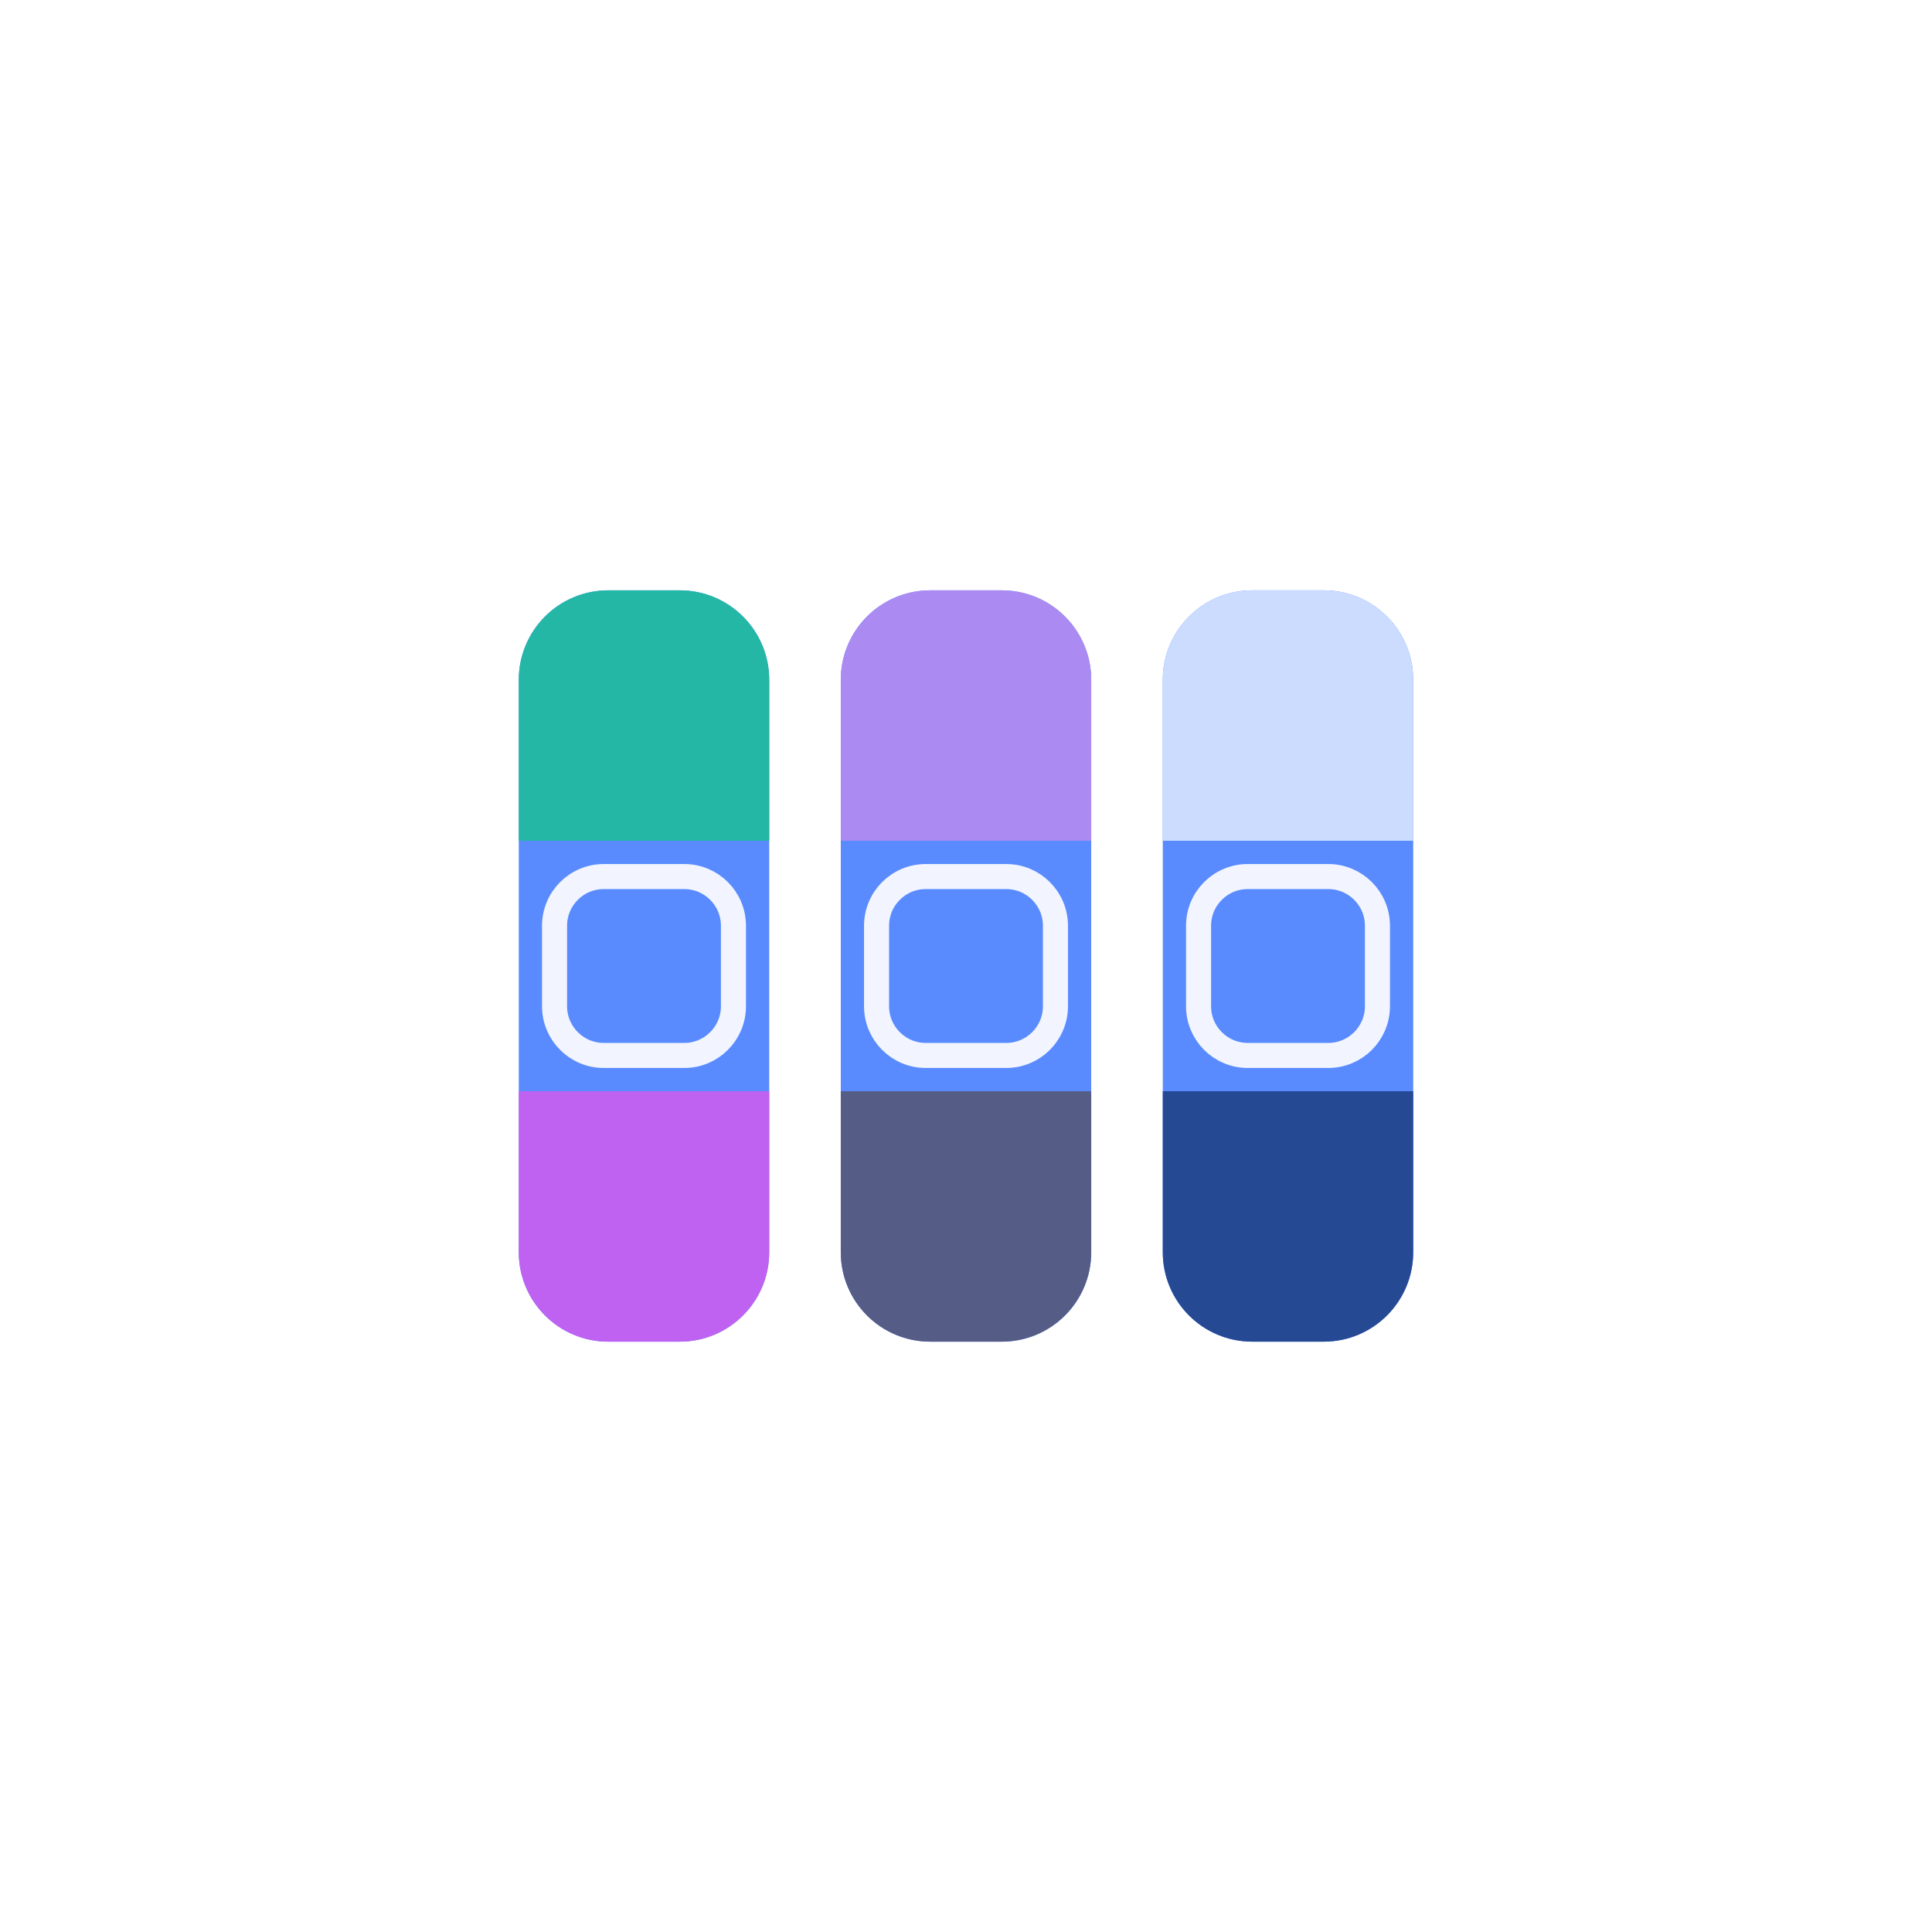
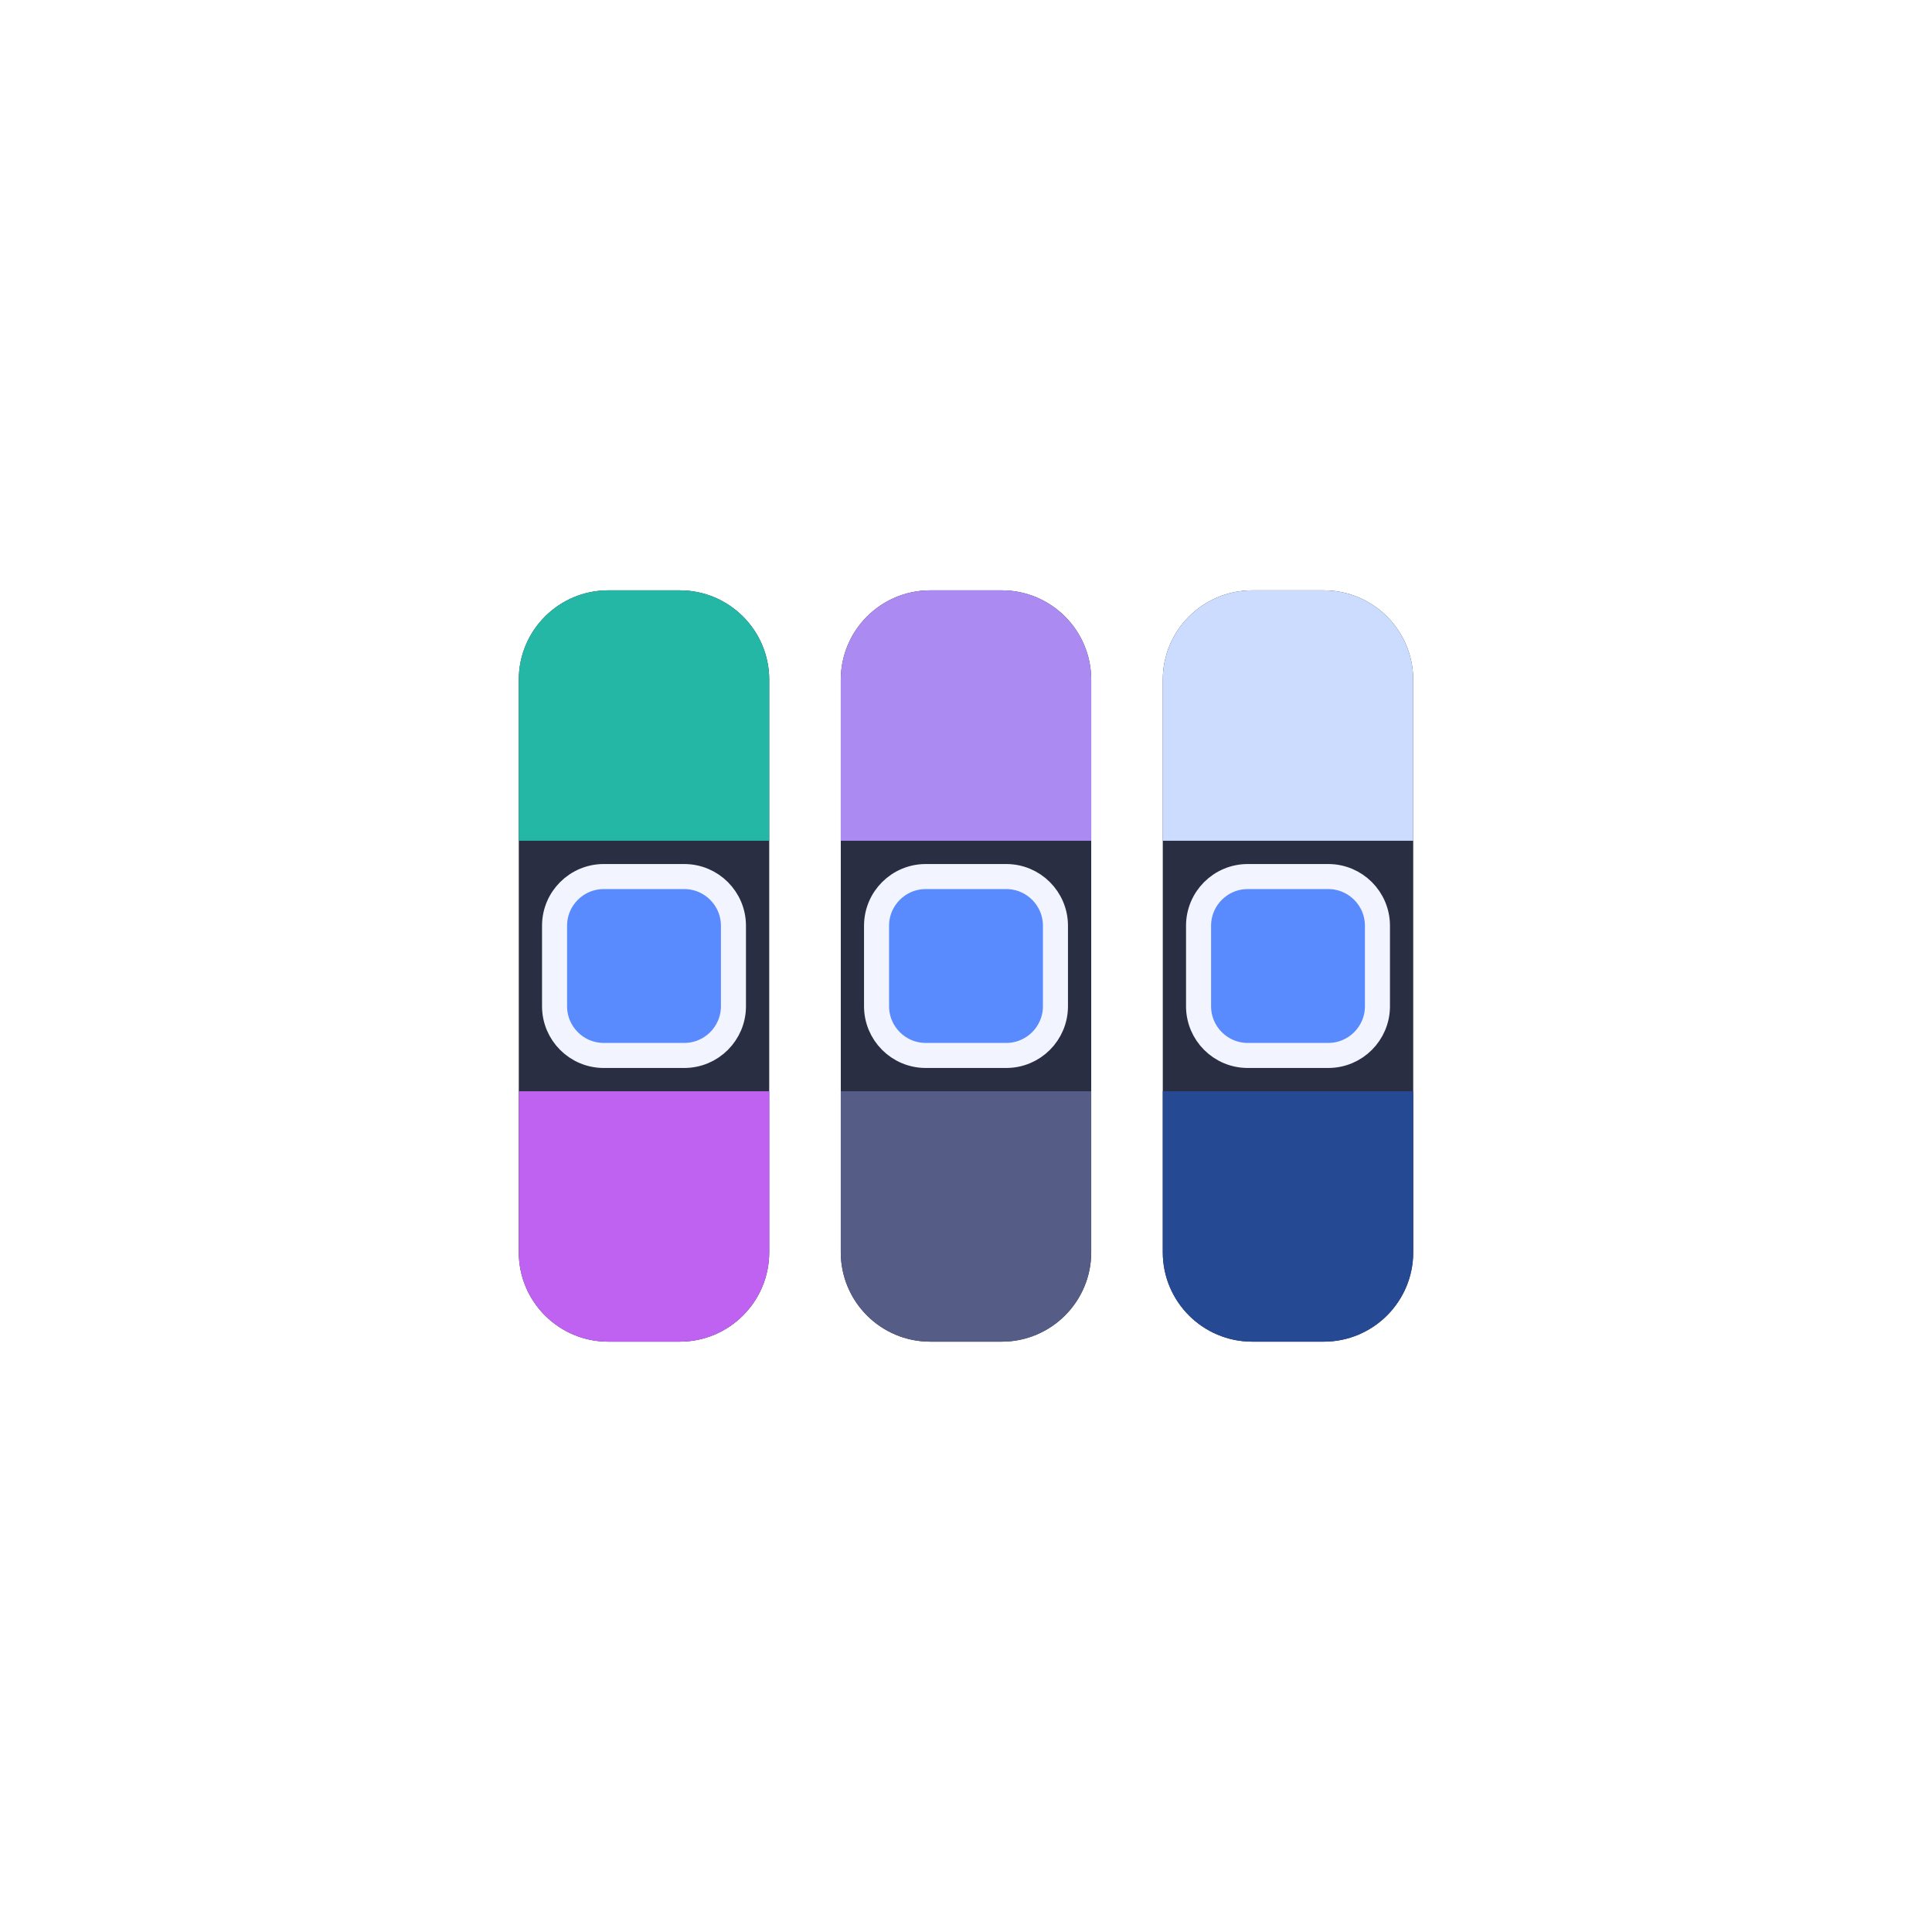
<svg xmlns="http://www.w3.org/2000/svg" viewBox="0 0 108 108">
  <defs>
    <clipPath id="reels">
      <rect x="29" y="33" width="14" height="42" rx="5" />
      <rect x="47" y="33" width="14" height="42" rx="5" />
      <rect x="65" y="33" width="14" height="42" rx="5" />
    </clipPath>
  </defs>
  <g clip-path="url(#reels)">
-     <path fill="#598bff" d="M29 33h50v42H29z" />
+     <path fill="#292e43" d="M29 33h50v42H29z" />
    <path fill="#24b7a6" d="M29 33h14v14H29z" />
    <path fill="#ab8bf2" d="M47 33h14v14H47z" />
    <path fill="#ccdcff" d="M65 33h14v14H65z" />
    <path fill="#bf62f1" d="M29 61h14v14H29z" />
    <path fill="#555c86" d="M47 61h14v14H47z" />
    <path fill="#264994" d="M65 61h14v14H65z" />
  </g>
-   <g fill="none" stroke="#f2f5ff" stroke-width="1.4">
+   <g fill="#598bff" stroke="#f2f5ff" stroke-width="1.4">
    <rect x="31" y="49" width="10" height="10" rx="2.75" />
    <rect x="49" y="49" width="10" height="10" rx="2.75" />
    <rect x="67" y="49" width="10" height="10" rx="2.75" />
  </g>
</svg>
